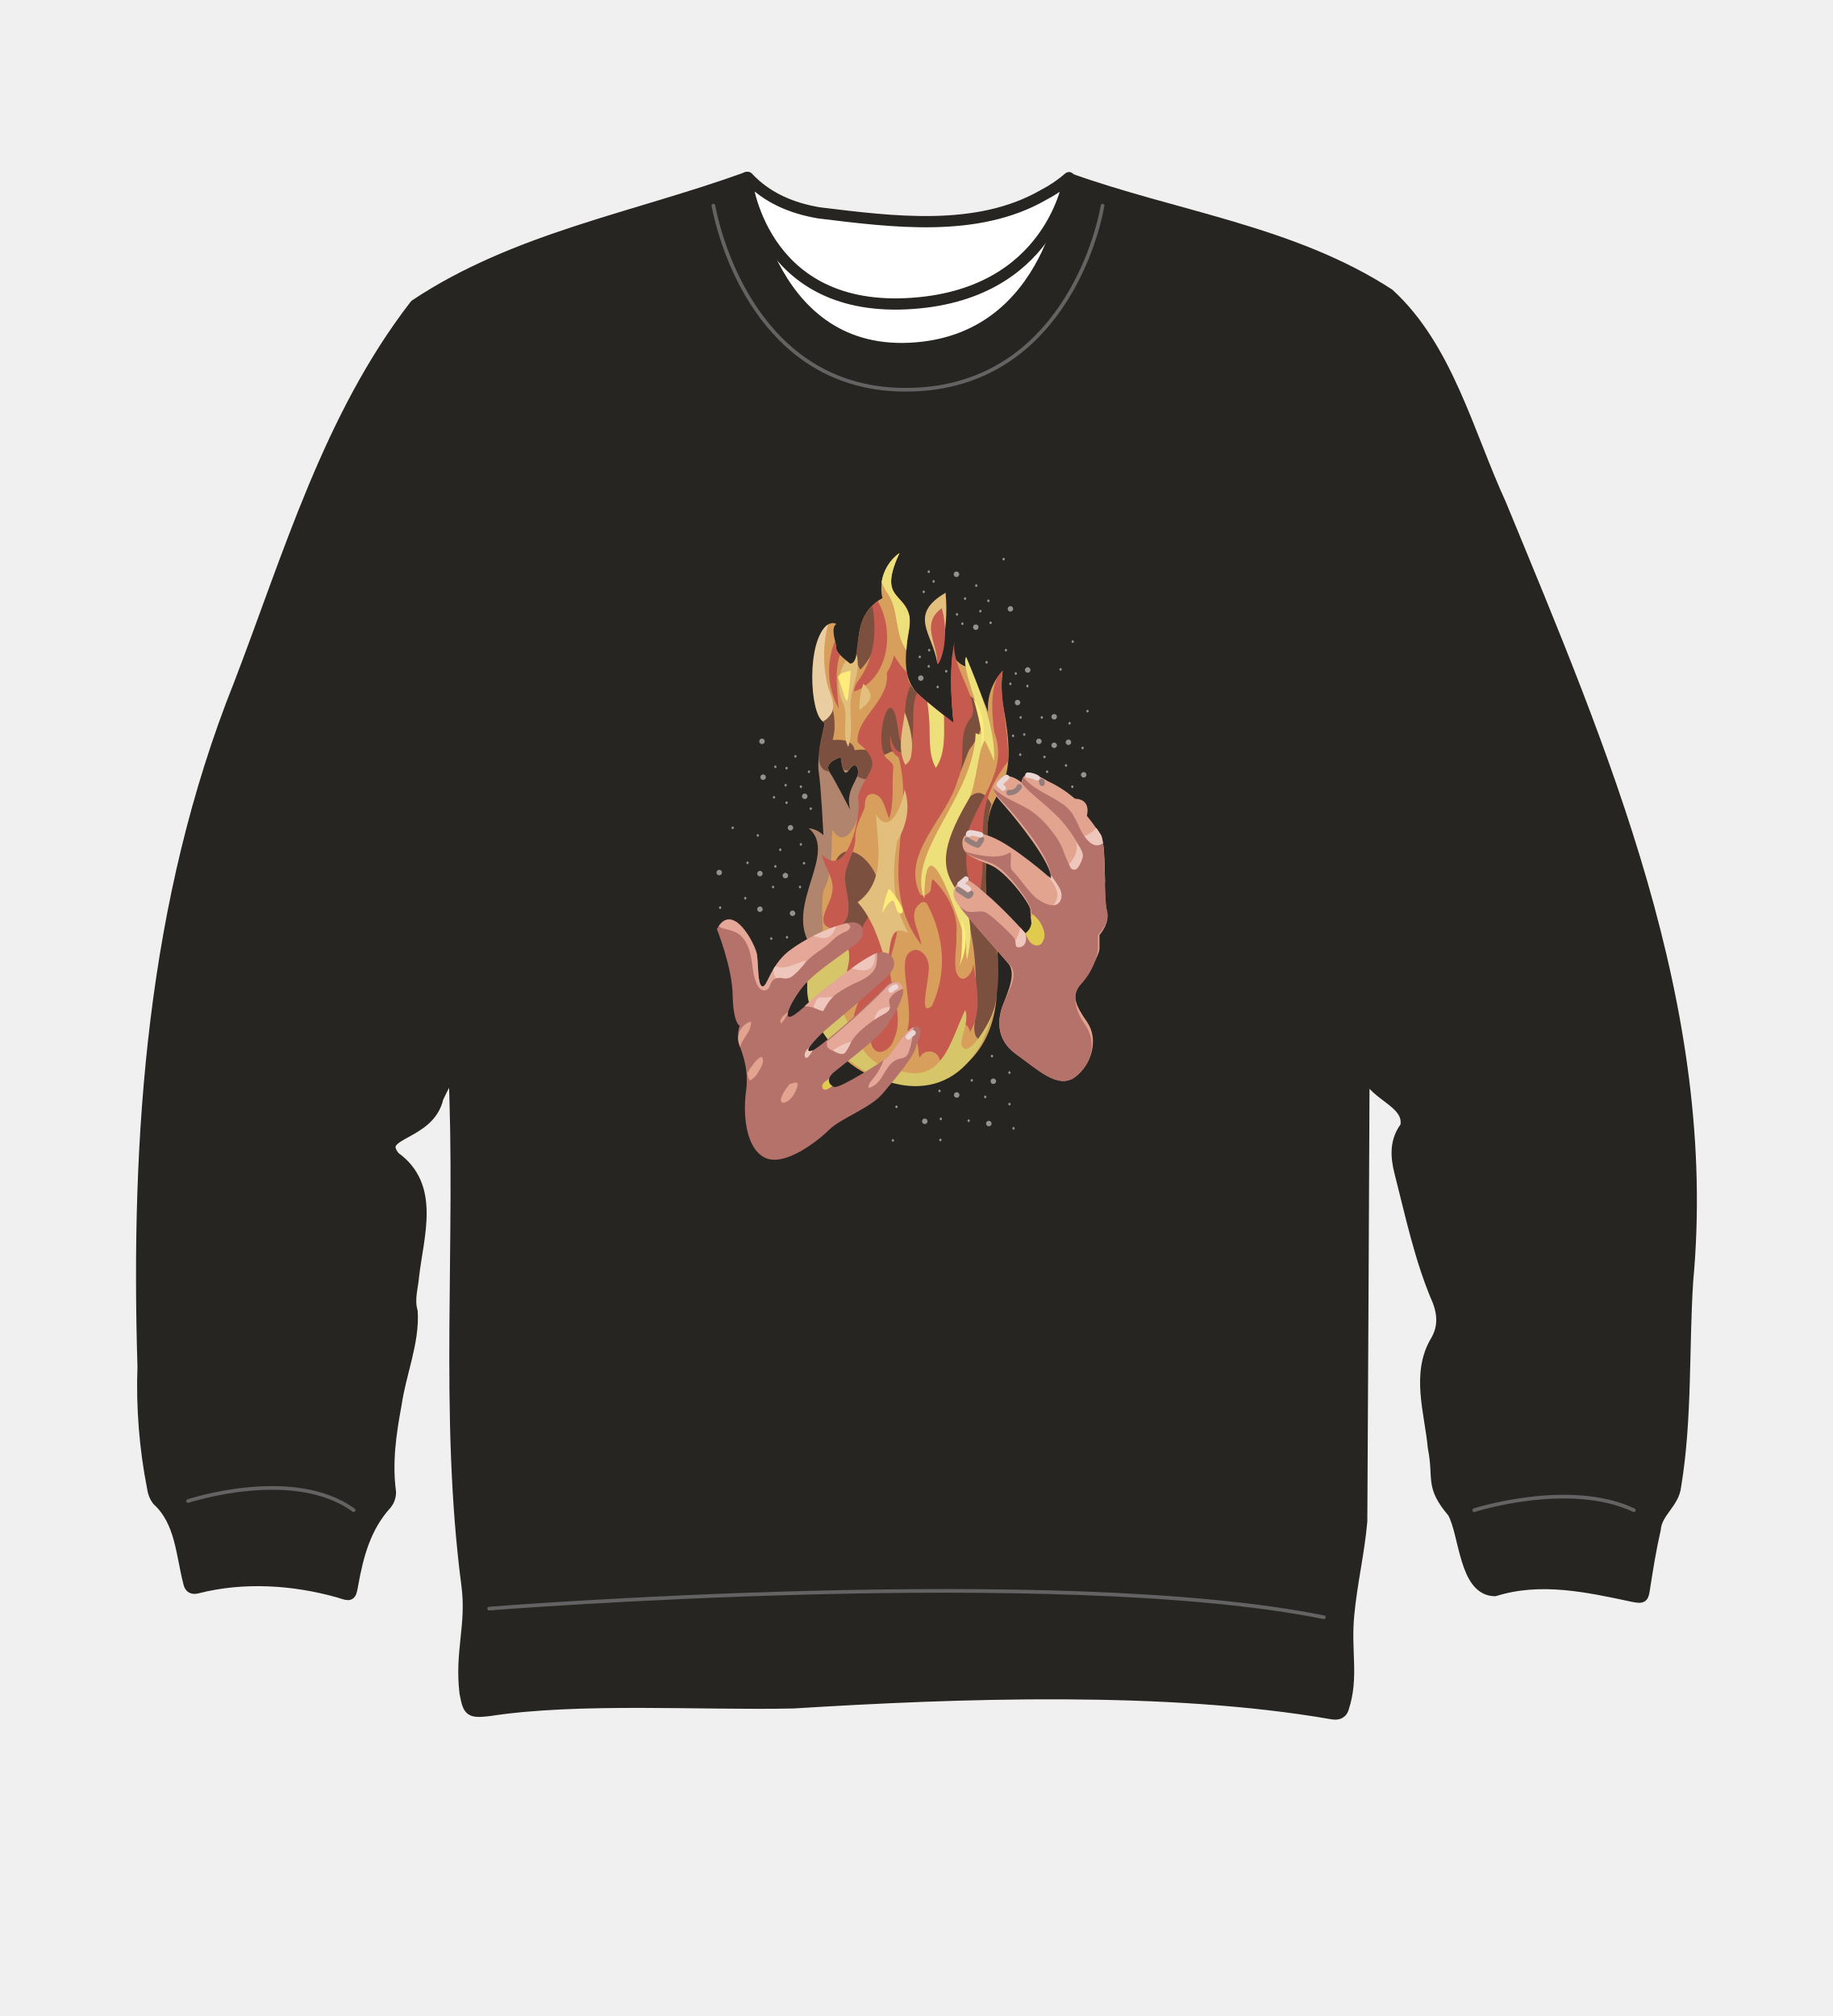
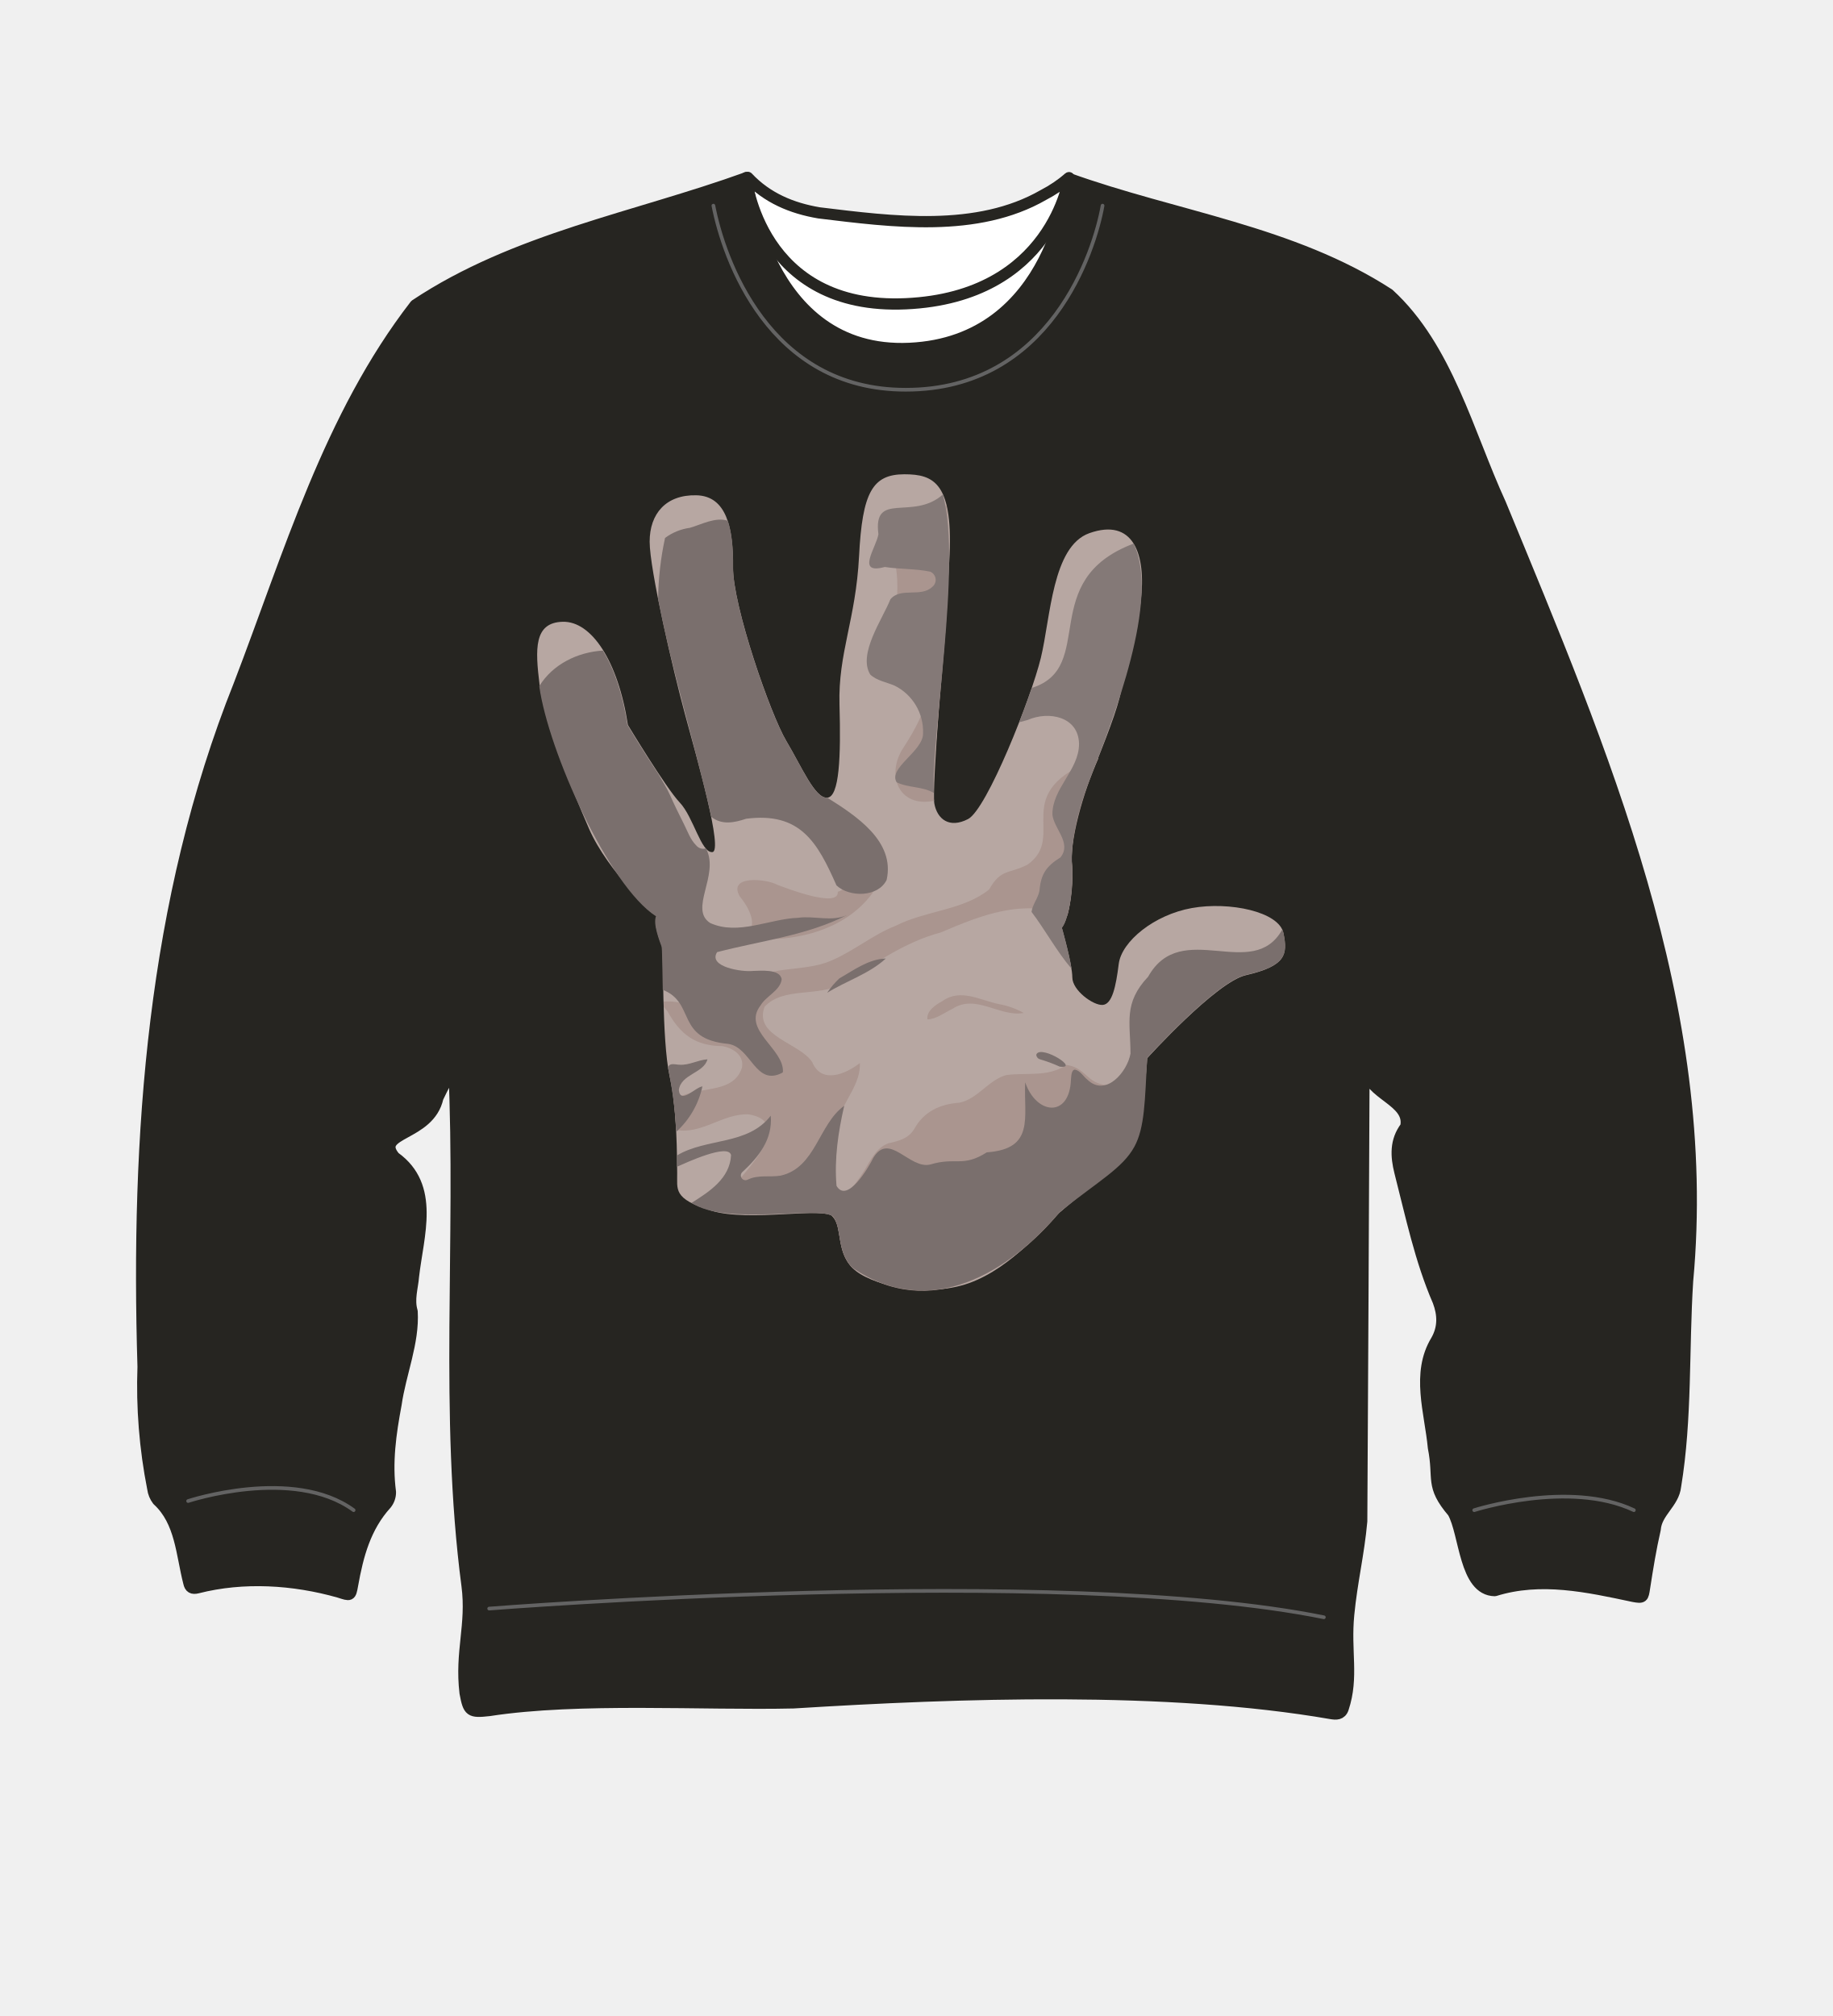
<svg xmlns="http://www.w3.org/2000/svg" width="500" height="550" viewBox="0 0 500 550">
  <path d="M199.74 55.82s69.23 24 97.74-2.18c0 0 .84 51.38-41 54.84s-56.74-52.66-56.74-52.66z" fill="#fff" />
  <path d="M284.66 53.19c-18.12 10.43-41.21 7.31-61.25 4.88C216 56.81 209.25 54 204 48.4l-.42.07s3.55 36.22 43.55 34.4 44.51-34.4 44.51-34.4a36 36 0 0 1-6.98 4.72z" fill="#fff" stroke="#262521" stroke-linecap="round" stroke-linejoin="round" stroke-width="3.07" />
  <path d="M291.48 48.63c29.12 10.49 61 14.41 87.44 31.58 15.94 14.59 21.63 38 30.45 57.21 27.81 67.48 58 137.39 51.05 212.08-1.19 18.65-.23 37.45-3.28 55.95-.49 4.66-5.21 7.1-5.56 11.78-1.22 5.28-2.08 10.65-2.91 16-.4 2.6-.41 2.83-3.08 2.33-12.48-2.66-25.26-5.49-37.8-1.58-8.34-.15-8.13-15.56-11.44-21.4-6.28-7.37-3.61-9-5.33-17.64-.9-9.7-4.68-20.27.79-29.26 2-3.53 1.86-7.05.51-10.66-4.9-11.28-7.4-23.41-10.45-35.29-1.07-4.3-1.31-8.49 1.61-12.34 1.51-7.23-10.43-8.68-10.93-15.93l-.41.08q-.27 61.74-.62 123.47c-.81 9-2.68 16.41-3.55 25.44-1 10.07 1.34 17.05-1.5 25.63-.59 1.77-2 1.67-3.35 1.44-44.59-7.74-101.66-5.72-146.65-2.92-24.6.57-58.62-1.68-83 2.09-5.23.59-5.68.27-6.62-4.83-1.35-11.26 1.94-18.53.53-29.31-6.15-46.82-1.39-94.37-3.6-141.53-1.42 2.83-2.94 5.6-4.29 8.46-2.37 10.67-17.5 9.3-11.81 16.18 11.11 7.95 6.41 21.38 5.15 32.56-.25 3.15-1.35 6.27-.37 9.58.51 8.44-3.19 16.94-4.38 25.31-1.5 8-2.61 15.83-1.54 23.93a5.1 5.1 0 0 1-1.13 3.3c-5.71 6.28-7.75 14-9.19 22.06-.57 3.18-.61 3-3.74 2-12.38-3.52-26.09-4.38-38.6-1.18-1.39.34-2.11 0-2.41-1.47-2-7.76-2.18-16.67-8.49-22.43a6.62 6.62 0 0 1-1.33-3.22A144.46 144.46 0 0 1 39 372.86c-1.91-63 2.6-126.93 26.19-186 13.61-35.43 24.56-73.32 48.07-103.67 27.32-18.2 60-23.76 90.46-34.78 0 0 4.7 48.42 44.37 46.6s43.39-46.38 43.39-46.38z" fill="#262521" stroke="#262521" stroke-linecap="round" stroke-linejoin="round" stroke-width="3" />
-   <path d="M51.32 409.51S80 400 96.47 412M402.18 412s25.94-8.31 43.55 0M133.45 438.85s155.28-12.31 227.71 2.37M194.62 56.1c2.77 14.3 15 50.28 52.49 50.23 39.57 0 51.53-38 53.68-50.23" fill="none" stroke="#636363" stroke-linecap="round" stroke-linejoin="round" />
-   <path d="M258 161.7c-10.47 6.07-3.47 11.25-2.32 19.2.24 1.65 3.24-9.3 2.32-18.59" fill="#e2bf7d" />
-   <path d="M222.59 277.82c8.11-21.35 20.07-42.16 20-65.59 1.81-10.4-8.4-26.7-19.18-17a8.54 8.54 0 0 0 1.58 2.23s-2.29 9.17-1.63 13.22 1.27 17.19 1.27 17.19a6.57 6.57 0 0 0-4-1.91c7.93 6.64-6 20.37 0 31.14a37 37 0 0 0 1.96 20.72zm2.4-80.41s-2.29 9.17-1.63 13.22m6-4c1.16 8.86 2.61.6 4.26 2.4 2.08 3.14-3.36 5.47-1.7 11.87 0 0-4-7.81-5.66-10.37s3.12-3.95 3.12-3.95z" fill="#b1846d" />
-   <path d="M225 197.41c.55-.27-4.71 12.73 1.28 13.06-1.63-2.55 3.11-3.89 3.11-3.89a15.31 15.31 0 0 0 .74 3.48 3.28 3.28 0 0 1 1.35.21c1.66-2.94 3.37-.87 2.38 1.55 2.7 1.57 6.39.74 8.73-1.18 1.37-10.09-9.23-24.7-19.17-15.46a8.54 8.54 0 0 0 1.58 2.23z" fill="#7c503f" />
-   <path d="M273.57 192.16a33 33 0 0 1 0-9.17 14.6 14.6 0 0 0-4 11.27s-3-7.39-4.88-12.26c-2 .06-3.83-1.6-4.85-3.28-.94 8.3.33 18.54.33 18.54-10.35-8.51-15.27-8.59-12.08-25.88 1.41-10.34-9.54-6.06-2.67-20.53a11.84 11.84 0 0 0-4.69 12.32c-9.79 5.42-4.63 17.12-8.76 17.89-1.16-.92-3.94-3-3.82-4.23s-1.77-5.4 0-6.6c0 0-3.76-2.41-5.9 7.94 1.52 8 7.2 15.22 4.91 23.73 2.34-.22 5.55-.06 6 2.77 10.86-1.8 3.54 11.92 1.16 16.67-.36 3.65-3.9 10.56-7.25 5-.46 5.73.32 11.43-2.47 16.76-1.36 8.86 2.63 16.44-4.52 24.25 4 35.76 48.51 38.16 51.72 5.5 0-5.11 1.34-14.48-.9-19.24s-2.55-18.31-1.2-20.87c-2.65-20.64 9.7-11.81 3.87-40.58z" fill="#d89e5b" />
-   <path d="M233.39 179.7a10.19 10.19 0 0 0 1.33 3 17.65 17.65 0 0 0 4-18.16c-4.21 3.78-4.22 6.84-5.33 15.16zM238 196.46c-2.14 4.75-2.32 12.74 5 8.65 5.92-1 7.07 7.24 12.36 8 6.28 2.75 7.07-4.48 9.06-8.55 5.88-7.58 4.87-14.24-4.93-17 .12 5.3.66 9.63.66 9.63-.65-.88-12.94-8.84-12.55-12.46-1.29 1.08-8.1 8.57-9.6 11.73zM265.89 279.16c-.23 1.77-.2 4.63 2.23 4.57 4.91-9 5.13-21.53 2.77-30.15-2.24-4.77-2.55-18.31-1.2-20.87 0 0-1.08-8 .8-13.24-5.34-10.82-13 9.35-13.87 14.28-1.72 5.95 4.2 10.09 6.57 14.89 3.51 9.53 3.26 20.46 2.7 30.52zM237 239.65a9.35 9.35 0 0 0-5.83-5.12c-1.8 1.33-2.21 4.35-1.33 6.36 1.73 4-.61 7.76-1.08 11.68 2.1 8.74 9-1.68 8.4-6.14.06-2.2.71-4.61-.16-6.78z" fill="#7c503f" />
-   <path d="M239.5 246.05a1.5 1.5 0 0 1-.06.29c.85 8.67-11.07 18.83-13 5.74 3.82-9.93-1.27-10.54 1.61-17.35 3.73-7.53 14.27 3.7 11.45 11.32z" fill="#7c503f" />
-   <path d="M256.94 165.92c-6 4.3-1 9.86-1.29 15 .24 1.65 3.79-5.87 1.29-15" fill="#c65a4f" />
-   <path d="M245.15 206.61c4.78 17.39-6.42 34.64 6.21 51.16-.45-3.68-4.2-8.79 0-11.52a1.19 1.19 0 0 1 1.61.42c4.67 9 5.47 18.48 1.31 27.69-4 3.69-.59-7.37-.9-10.88s-3.71-6-5.85-3 1.67 14.42.06 20.38c0 1.49 1.6 1.86 2.29 3 .85 1.44.47 3.17 1 4.71a2.9 2.9 0 0 1 5.52.75c2.71-.9 6-14.87 8.28-7.8 3.35-5.7 1.8-12.41.87-18.5-.23 3.05-3.39 6.23-4.79 1.88-.51-3.31.32-6.71.15-10.06.57-5.64-2.55-11.25-6.43-15-.82 1.15.09 3.53-1.52 4a1.19 1.19 0 0 1-2 0c-5.29-11 7.62-20.84 10.31-31.05 2.48-5.13-.14-11.52 3.07-16.23 4.34-4.21-5.23-14.43-3.92-21.6-2 8.55-.29 22.24-.29 22.24s-6.43-4.92-9.93-8.15c-2.43 4.22.81 14.92-3.82 16.62-2.28-.58-3.15-2.91-3.52-5-.18 2.38.14 4.71 2.29 5.94zM228.12 176.83a8.27 8.27 0 0 0-.34-1.93 21.54 21.54 0 0 0 1 18.41c-.32-4.93-1.17-9.84.33-14.67a2.87 2.87 0 0 1-.99-1.81zM238 165.29c1.33 7.75.44 14.85-4.37 21.14-.16.39-.88 1.84-.5 2.22 9.48-3.64 11-16.57 6.32-24.66a15.15 15.15 0 0 0-1.45 1.3z" fill="#c65a4f" />
-   <path d="M241.93 183.73c.84 7.45-8.65 12.21-7.94 18.83 8 6.53 1.76 7.95.06 14.91 1.16 4.67-2.93 23.13-9.89 15.58.75 3.76 3.94 7 2.73 11-.4 2.69-4.62 7.93-.4 9.14 7.51-.33 4.47-8.59 4-13.33 0-3.73 2.46-6.86 2.86-10.53-.27-3.6 1.42-6 2.58-9.1 0-1.52.11-3.63 2.12-3.68 3.15.34 3.4 4.49 4.54 6.77 1.39-4.46.7-9 1.09-13.52.4-2.12-2.18-2.37-2.58-4.25-2.36-5.42 2.14-20.9 3.91-6.43.15 1.06.31 2.84 1.15 3.77 1.19-5.17-.08-10.72 2.2-15.73-.65-.93-.65-1.81-.88-3.64a16.85 16.85 0 0 1-3.53-4.77 18.81 18.81 0 0 1-2 4.85s-.02.09-.02.13zM244 283.22c-1.08 3.88-5.78 5.8-6.51.62.14-2.61-.89-1.26-2.53-1.69-6.21-2.67 3-12.67.81-17.93-3 1.29-7.52 1.69-6.43-3 .77-2.25 3-3.49 4.43-5.29a49.32 49.32 0 0 1 3.91-7c.7-2.36 4.72-1.26 5.85.39 3 4.11-.41 9-.68 13.37-.57 6.91 3.99 13.77 1.15 20.53zM271.25 199.75c3.83 10-3.77 17.65-6.9 26.37-.69 5.49-2.17 14.27 2.82 18 3-14.25-3-22.76 7.86-36.43.25-8.57-2.8-19.63-1.46-24.67-3.77 3.09-2.97 11.98-2.32 16.73z" fill="#c65a4f" />
-   <path d="M241.66 161.21c3.81 4.67 2.12 11.56 5.64 16.19 0-3.58 1.12-6 .83-9.17-1.74-7-8.51-4.72-2.74-17.38a12.07 12.07 0 0 0-4.9 8c.36.8.76 1.59 1.17 2.36z" fill="#eddf7a" />
-   <path d="M234 180.91a12.4 12.4 0 0 0-.28-2.43c-.55 2.26-1.3 3.58-2.91 1.71a11.81 11.81 0 0 0-.69 11.9c1.42 3.72-.61 8.19 1.28 11.66 1.64-4.45.05-9.41.87-14 .54-3 1.84-5.75 1.73-8.84zM237.44 190.41c.4-1.48-1-2.79-1.88-3.91a19.11 19.11 0 0 0-1.09 7.26c1.13-.91 2.53-1.94 2.97-3.35z" fill="#e2bf7d" />
-   <path d="M253.43 195.53c.5 4.58-.48 9.81 1.88 13.94 2.76-4 2.22-9.58 2.22-14.24-1.34-1.06-3-2.4-4.57-3.72a33.9 33.9 0 0 1 .47 4.02z" fill="#eddf7a" />
-   <path d="M226.93 194.41c1-2.25-.29-4.83-1.05-7a35 35 0 0 1 0-17.06c-6 4.24-5 24.45-1.34 26.48a5.93 5.93 0 0 0 2.39-2.42z" fill="#eacea2" />
-   <path d="M272.52 216.25a6.36 6.36 0 0 0 1.68-2.82c-.6.92-1.2 1.85-1.68 2.82z" fill="#954a46" opacity=".31" />
-   <path d="M270.75 276.39c-.43 2-7.09 13.84-8.54 8.35.35-3.05 2.09-6.14 1.15-9.23-3.75 7.33-5.84 19.88-17 16.83-11.44-1.22-12-9.06-17.31-17.43-1.05-6.06 5.4-12.58 1.18-18.46-34.11 14.58 28.67 70.6 41.44 17.38-.26.86-.57 1.71-.92 2.56z" fill="#d6c669" />
-   <path d="M244.77 229.52c2.56-4.41 3.66-9.2 2-14.2-.36 3.68-4.09 13.43-7.8 6.75.41 8.45 2.92 18.24-5 24.08 4.19 4.65 6.12 11.12 7.85 17 1.35-3.09.13-11.92 6-8.56-4.35-7.44-4.6-16.78-3.05-25.07z" fill="#e2bf7d" />
-   <path d="M264.18 218.22c2.11-3.22 2.78-15 4.55-16.08a50.77 50.77 0 0 1 2.43 5.45c.67-8.85-4.46-20.69-7.58-28.41-2.11 3.14 8.47 24.09 2.59 20.83-.47 17.5-19.07 32.38-14 45.15.13-22.14 8.29 2.8 10.66 9.54 1.24 1.84.4 4.88 1 7.1 5.44-23.37-15.69-16.46.35-43.58z" fill="#eddf7a" />
-   <path d="M248.62 205.74c.66-3.83-.43-7.74-1.78-11.42-.54 4.83-2.21 9.85.12 14.36a3.59 3.59 0 0 0 1.66-2.94z" fill="#e2bf7d" />
-   <path d="M195.57 253.48s4.18 10.36 4.31 18 1.89 8.36 1.89 8.36a9 9 0 0 0 0 5.39c.94 2.7 2.56 6.74 1.75 12.53s-.27 15.37 5.12 18.06 14.69-4.72 17.65-7.68 11.32-5.93 14.56-9.84S250 287.61 250 285c0 0 2.56-4.81 0-4.95s-6.74 7.55-7.95 8.49-12.67 8.36-14.42 8-2.15-2.3-.27-3.91 12-9.17 14.29-12.4 5.12-8.36 4.71-10.24-2.42-3.64-5.52-.14-17.65 16.58-19.68 17 .81-2.83 3.24-5.12 17.38-14.28 19-17-.67-5.79-4-4.72-11.32 7.55-14.42 9.84-8.22 7.82-9.71 7.55 1.89-6.6 5.39-10 10.11-7.68 13.08-10.11 1.75-5.66-1.08-5.66-12.4 3.77-17.52 7.95-5.8 9.84-7.14 9.57-1.08-6.2-1.49-8.76-6.63-14.85-10.94-6.91z" fill="#b5726b" />
-   <path d="M221.17 287.48c.2-.32.4-.64.57-1-.72.46-1.67.39-1.06-.61-1.86 1.18-1.32 4.44.49 1.61z" fill="#efc6bb" />
-   <path d="M226.19 294.28c-1.08.86-2.21 1.33-1.81 2.49s1.85.14 2.75-.5a1.66 1.66 0 0 1-.93-2z" fill="#e0cb4f" />
-   <path d="M197.49 253.33c1.64.43 3.27.73 4.58 1.92 1.79 1.64 2.55 4.2 2.94 6.51s.47 5.11 1.76 7.28c.53.9 1.65 1.63 2.63.85.81-.65.71-1.95 1.61-2.62a3.06 3.06 0 0 1 2.78-.36 3.21 3.21 0 0 0 2.67-.83c1.88-1.46 3.1-3.59 4.95-5.09 1.1-.89 2.27-1.68 3.42-2.5s2.06-1.82 3.12-2.75a13.8 13.8 0 0 1 3.11-1.75c.48-.26 1.12-.92.79-1.47a2.13 2.13 0 0 0-.89-.7 47.37 47.37 0 0 0-15.85 7.71c-5.12 4.18-5.8 9.84-7.14 9.57s-1.08-6.2-1.49-8.76-6.13-13.85-10.4-7.68a2.49 2.49 0 0 0 1.41.67zM219.48 274.51a10.09 10.09 0 0 1 2.11.28c.77.2 1.47.58 2.22.85a4.15 4.15 0 0 1 .69.19s.07-.07.07-.06.17-.28.26-.42c.27-.45.52-.92.8-1.37a11.08 11.08 0 0 1 2.44-2.76 34.87 34.87 0 0 1 6.39-3.53c2.09-1.06 4.23-2.28 4.66-4.77a17.06 17.06 0 0 0 .16-2.95c-3.41 1.15-11.26 7.53-14.33 9.8-1.56 1.15-3.61 3.11-5.47 4.74zM241.23 269.94a199.29 199.29 0 0 1-15.64 14.18v.45c-.19 1.51.91 1.68 2.16 2.33.75.39 2.07 1 2.8.29a11.07 11.07 0 0 0 1.48-2.65 13.55 13.55 0 0 1 2.75-3.38 30.37 30.37 0 0 1 6.27-4.48c.81-.44 1.77-1 1.74-2 0-.86-.5-1.54 0-2.39a6.37 6.37 0 0 1 2.69-2.17c.28-.15.57-.28.87-.41-.54-1.81-2.14-3.14-5.12.23z" fill="#e5a898" />
-   <path d="M201.77 285.27l.15.44c.49-2.3 2.66-3.84 2.92-6.22a2.54 2.54 0 0 0 0-.78 4.82 4.82 0 0 0-3.07 6.56zM204 292.57l-.12.25a1.8 1.8 0 0 1 .1.4v-.12a3.89 3.89 0 0 0 .51 1.63.11.11 0 0 1 .07 0h.14a6.1 6.1 0 0 0 1.63-1.41c.8-1.41 2.55-3.42 1.49-5h-.07c-.8.15-2.18 1.87-2.25 2a16.43 16.43 0 0 0-1.5 2.25zM217.62 295.72c-.47-.9-1.51.06-2.19 0-6.07 7.5 1.27 6.15 2.19 0z" fill="#e2a48f" />
-   <path d="M242.06 288.5c-.16.13-.52.38-1 .72a15.38 15.38 0 0 1-2.45 4.51c-.55.73-1.54 1.72-1.69 2.66 0 .17.13.43-.05.36.3.12.89-.22 1.13-.34 2.17-1.1 2.91-3.41 4.28-5.25a5.61 5.61 0 0 1 2.83-2.25 7.28 7.28 0 0 0 1.85-.53 2.91 2.91 0 0 0 1-1.51 22.54 22.54 0 0 0 1.24-6.66c-2.57 1.18-6.05 7.45-7.14 8.29z" fill="#e5a898" />
-   <path d="M215 263.7a5.62 5.62 0 0 1-3.49-.1q-.3.45-.57.9a7.4 7.4 0 0 0 .17.94 4.64 4.64 0 0 0 .64 1.45 3.58 3.58 0 0 1 2 0 3.21 3.21 0 0 0 2.67-.83 21.85 21.85 0 0 0 3-3.1q.24-.44.45-.87a12.19 12.19 0 0 0-1.57.44c-1.09.4-2.17.88-3.3 1.17zM221.86 255.33c.22.07.44.15.67.21 1.31.37 2.87.68 4-.22a5.21 5.21 0 0 0 1.56-2.65 54.08 54.08 0 0 0-6.23 2.66zM224.81 272.13a2.68 2.68 0 0 0-1.56.17 2.6 2.6 0 0 0-.84 1.2 8 8 0 0 0-.46 1.41c.63.21 1.23.5 1.86.73a4.15 4.15 0 0 1 .69.19s.07-.07.07-.06.17-.28.26-.42c.27-.45.52-.92.8-1.37a11.63 11.63 0 0 1 1.67-2.08 12.21 12.21 0 0 1-2.49.23zM238.56 261.86c.09-.51.14-1.09.19-1.68a39.36 39.36 0 0 0-6.41 4l.7.16c1.25.29 2.81.65 4 .05a3 3 0 0 0 1.52-2.53zM238.78 277.26c-.12.33-.22.66-.32 1a28.25 28.25 0 0 1 2.58-1.58c.79-.43 1.73-.95 1.73-1.95-1.77.09-3.31.59-3.99 2.53zM230.92 284.58a17 17 0 0 0-3.23 1.67l-.49.34c.17.11.35.21.54.31.75.39 2.07 1 2.8.29a11.07 11.07 0 0 0 1.48-2.65c.08-.14.18-.28.26-.42-.45.15-.91.29-1.36.46z" fill="#efc6bb" />
-   <path d="M213.79 278.42a20 20 0 0 0 1.11-1.9 3.83 3.83 0 0 1 .08-.42 3.46 3.46 0 0 0-.31.22l-.15.12a9.19 9.19 0 0 0-1.16 1.09s-.17.24-.06.07 0 0 0 .05a1.5 1.5 0 0 0-.15.23c-.06.09-.11.19-.17.29a3.18 3.18 0 0 0-.09.33v.26c0 .16.1.32.15.48.13-.13.27-.25.39-.39s.09-.13.15-.19l-.05.06v-.05z" fill="#e2a48f" />
-   <path d="M243.61 270.58c.12-.11.24-.22.37-.32l-.16.12a3.86 3.86 0 0 1 .83-.49l-.18.08h.06a.62.62 0 0 0 .25-.14.48.48 0 0 0 .19-.21.74.74 0 0 0 .08-.58.78.78 0 0 0-.35-.45l-.17-.07a.68.68 0 0 0-.4 0 4.52 4.52 0 0 0-.85.43 4.6 4.6 0 0 0-.73.59.77.77 0 0 0-.22.53.73.73 0 0 0 .22.53.75.75 0 0 0 1.06 0zM248.37 283.41a5.17 5.17 0 0 1 .82-.8l-.15.12.41-.29a.8.8 0 0 0 .35-.44.75.75 0 0 0-1.11-.85 5.63 5.63 0 0 0-1.38 1.2.55.55 0 0 0-.15.24.57.57 0 0 0-.07.29.81.81 0 0 0 .22.53.77.77 0 0 0 .53.22.73.73 0 0 0 .53-.22z" fill="#ead7d6" />
-   <path d="M279.76 254.63a130.6 130.6 0 0 0-9.19-9.38c-3.58-3.07-6.69-6-7.78-5.41s-4.2 3-1.71 6.54 11.67 13.7 14 16.5-.31 8.09-1.56 11.52-2 9.18 3.74 13.23 11.36 9.65 16 6.22 6.54-10.43 3.27-15.09-4.05-7.17-2.18-9.66 5.6-8.25 5.6-10.42v-3.58s3-3.27 2-6.7-.16-18.21-1.72-20.7a57 57 0 0 0-3.73-5.14s1.4-4.51-3.27-4.67a31.15 31.15 0 0 0-7.47-4.82s-6.47-4.43-7.09.39c0 0-4.12-3.5-6.45-.7s-1.09 3.73 2.17 7.47 12.77 15.56 12.3 19.46c0 0-10-8.88-16.19-11.37s-8.25-.62-7.93 2.18 3.19 3.72 7.58 5.48 11.06 10.83 10.95 12.3 1.32 6.11-1.34 6.35z" fill="#e2a48f" />
-   <path d="M278.82 262.19a10.39 10.39 0 0 0 8.7-.56c2.64-1.44 4.57-4 6.13-6.5s2.92-5.36 4.41-8c1.13-2 2.7-4.15 3.41-6.44-.14-5.31-.21-11.44-1.17-13-.37-.6-.78-1.21-1.19-1.79l-.69.6a6.36 6.36 0 0 1-3.25 1.74 3.39 3.39 0 0 1-1.9-.51c.06.44.11.88.21 1.3a6.22 6.22 0 0 1-.36 4.66 10 10 0 0 1-1.41 2 4.71 4.71 0 0 0-.86 1.55c-.51 1.28-1.3 2.15-2.8 2a4.86 4.86 0 0 1-1.31-.34 3 3 0 0 1 0 .79L286 239a11.46 11.46 0 0 0 .71 1.11 8.49 8.49 0 0 1 1.67 3.29c.53 2.78-1.74 4.53-4.08 5.38h-.06a5.47 5.47 0 0 1-3 1.16c.21 1.92.43 4.48-1.52 4.66 0 0-.55-.62-1.42-1.57v.06a9.5 9.5 0 0 1-.83 2.7 10.3 10.3 0 0 1-2.74 3.53 18.12 18.12 0 0 0 4.09 2.87z" fill="#efc6bb" />
-   <path d="M300.92 230a3 3 0 0 1-.47.32c-2.64 1.43-4.94-2.44-5.86-4.31a31.61 31.61 0 0 0-2.09-4.1 10.35 10.35 0 0 0-2.67-2.61c-3.52-2.47-7.91-3.87-10.59-7.21a3.2 3.2 0 0 0-.5 1.42s-.14-.12-.39-.3l.57.69a26.69 26.69 0 0 0 3.17 3.12c2.33 2 4.71 4 6.89 6.22a34.6 34.6 0 0 1 5.09 7.1c.62 1 1.44 2.11 1.34 3.38a8.3 8.3 0 0 1-1.36 3 1.19 1.19 0 0 1-2 0 50.19 50.19 0 0 1-2.2-5.25 19 19 0 0 0-2.83-4.61A26.52 26.52 0 0 0 281 221c-1.66-1-3.48-1.82-5.21-2.73a22.58 22.58 0 0 1-4.74-3.15c-.07 1.39 2.18 3.18 4.36 5.66 3 3.44 10.66 12.52 11.24 17.84l1.66 2.46c.83 1.21 1.66 2.7 1.15 4.22-1.13 3.33-5.47.88-7.08-.57-2.38-2.15-4-5-6.24-7.27-1.1-1.14.42-5.63-.91-4.76-2.21 1.45-5.91.93-7.53.67a23 23 0 0 1-4.43-1.1c1.14 1.54 3.94 1.9 7.25 3.23 4.39 1.76 10.87 11.29 10.75 12.75-.09 1.2 1.51 4.39-1.55 6.39.34 1 .54 3.61-1.74 3.8-1.36.11-.56-1.48-1.36-2.57s-6.34-6.49-8-7.05c-1.52-.5-3.83.44-5.21-.36a16.06 16.06 0 0 1-1.66-1.12c3.18 4.16 11.78 13.55 13.93 16.14 2.34 2.8-.93 7.5-2.18 10.93s-2 9.18 3.74 13.23 11.36 9.65 16 6.22 6.12-9.52 2.85-14.19-3.48-8.77-1.33-11c3.19-3.34 4.78-7.79 4.78-10v-3.57s3.35-3.27 2.42-6.7c-.72-2.84-.32-13.47-1.04-18.4z" fill="#b5726b" />
-   <path d="M284.19 257.35a3.9 3.9 0 0 0 .51-3.68 8.31 8.31 0 0 0-3.29-4.46c.25 1.41.35 3.84-1.65 5.42 1.41 4.16 3.77 3.55 4.43 2.72z" fill="#e0cb4f" />
-   <path d="M261 243.26c.69.48 1.38 1 2.08 1.43a3 3 0 0 0 .78.45c.74.22 1.35-.39 1.67-1a.75.75 0 0 0-1.3-.76 2.38 2.38 0 0 0-.18.3c.06-.08.07-.09 0 0a.46.46 0 0 1-.07.07c-.09.1.13-.07 0 0q.17-.06.06 0h.06a.59.59 0 0 1 .31.09l-.09-.05c-.24-.14-.47-.3-.7-.45l-1.88-1.3a.75.75 0 0 0-1 .27.77.77 0 0 0 .27 1zM263.37 229.61a7.42 7.42 0 0 0 2.29 1.34 5.08 5.08 0 0 0 .85.31.9.9 0 0 0 .83-.22 2.53 2.53 0 0 0 .34-.45c.26-.37.49-.76.72-1.15a.75.75 0 1 0-1.29-.76c-.24.4-.48.79-.74 1.17a.83.83 0 0 1-.08.12c-.1.15.1-.11 0 0s0 0-.05.05a.7.7 0 0 1 .49-.2c.3 0 .15 0 0 0l-.22-.07-.27-.11c-.05 0-.22-.11 0 0l-.16-.07c-.23-.1-.45-.21-.67-.33a6 6 0 0 1-.65-.37l-.27-.19c.2.13.05 0 0 0l-.09-.09a.75.75 0 1 0-1.07 1.06zM277.4 214.38a3.7 3.7 0 0 1-.21.33c-.06.08.11-.13 0 0l-.06.08-.13.14-.15.14c-.05 0-.24.16 0 0-.11.07-.22.15-.33.21l-.17.09c-.06 0-.27.1-.05 0l-.37.12h-.64a.76.76 0 0 0-.75.75.77.77 0 0 0 .75.75 3.93 3.93 0 0 0 3.43-2 .77.77 0 0 0-.27-1 .78.78 0 0 0-1 .27zM283.47 213.36l.1.53a.56.56 0 0 0 .14.25.51.51 0 0 0 .21.2.71.71 0 0 0 .28.09.61.61 0 0 0 .3 0l.18-.07a.87.87 0 0 0 .27-.27l.07-.18a.68.68 0 0 0 0-.4l-.11-.53a.64.64 0 0 0-.13-.26.55.55 0 0 0-.21-.19.71.71 0 0 0-.28-.09.61.61 0 0 0-.3 0l-.18.08a.87.87 0 0 0-.27.27l-.07.18a.68.68 0 0 0 0 .4z" fill="#937e7c" />
-   <path d="M264.86 227.68v.1c0 .1-.08.16 0 .09a.39.39 0 0 1-.18.18h.06-.07.08c.14 0-.18 0 0 0a1.59 1.59 0 0 1 .38 0h.13c-.1 0-.1 0 0 0h.22a11.76 11.76 0 0 1 1.84.45.76.76 0 0 0 .93-.53.77.77 0 0 0-.53-.92 13.3 13.3 0 0 0-2.41-.53 2.08 2.08 0 0 0-1 0 1.09 1.09 0 0 0-.81 1.07.77.77 0 0 0 .75.75.76.76 0 0 0 .75-.75zM263 239.3l-1.63 1.35a.76.76 0 0 0 .16 1.18 13.19 13.19 0 0 1 2.31 1.38.76.76 0 0 0 1-.27.79.79 0 0 0 .08-.58.91.91 0 0 0-.35-.45 11.92 11.92 0 0 0-2.31-1.37l.16 1.17 1.62-1.35a.75.75 0 0 0 0-1.06.76.76 0 0 0-1.06 0zM274.11 211.5a14.65 14.65 0 0 0-1.31 1.19c-.18.18-.36.36-.53.56a1 1 0 0 0-.37 1 2 2 0 0 0 .63.75c.2.19.41.36.62.54a.87.87 0 0 0 .53.22.77.77 0 0 0 .53-.22.75.75 0 0 0 0-1.06c-.22-.19-.45-.38-.66-.58l-.27-.26-.08-.08a.77.77 0 0 1 .08.85c.08-.14-.13.16-.05.06l.11-.13.29-.31a15.47 15.47 0 0 1 1.52-1.4.75.75 0 0 0 .22-.53.75.75 0 0 0-.75-.75.87.87 0 0 0-.53.22zM280.42 212.25h.52-.2a5.07 5.07 0 0 1 1.32.36l-.17-.08c.21.09.41.2.61.31a.75.75 0 1 0 .76-1.29 6 6 0 0 0-2.84-.82.75.75 0 0 0 0 1.5z" fill="#ead7d6" />
-   <path d="M240.62 249.21s1.36-7.37 2.15-6.59 5.08 6.48 2.9 6.59-.51-7.89-5.05 0zM232.11 183s-4.29.56-3.32 2.4 2.17 8.12 2.6 4.74.72-7.14.72-7.14zM265.54 190.53s2.83 9.19 2.22 12.59 2.97-5.99-2.22-12.59zM262.37 250.85s.39 10.47-.59 12.31 3.71-4.6.59-12.31z" fill="#ffec7b" />
-   <g opacity=".5" fill="#fff">
-     <path d="M208.18 212.78a.75.75 0 0 0 0-1.5.75.75 0 0 0 0 1.5zM214.26 239.63a.75.75 0 0 0 0-1.5.75.75 0 0 0 0 1.5zM207.32 239.08a.75.75 0 0 0 0-1.5.75.75 0 0 0 0 1.5zM207.32 248.8a.75.75 0 0 0 0-1.5.75.75 0 0 0 0 1.5zM216.21 249.91a.75.75 0 0 0 0-1.5.75.75 0 0 0 0 1.5zM196.21 238.8a.75.75 0 0 0 0-1.5.75.75 0 0 0 0 1.5zM215.65 226.58a.75.75 0 0 0 0-1.5.75.75 0 0 0 0 1.5zM219.54 218a.75.75 0 0 0 0-1.5.75.75 0 0 0 0 1.5zM207.88 203a.75.75 0 0 0 0-1.5.75.75 0 0 0 0 1.5zM251.2 185.75a.75.75 0 0 0 0-1.5.75.75 0 0 0 0 1.5zM266.2 171.86a.75.75 0 0 0 0-1.5.75.75 0 0 0 0 1.5zM260.93 157.42a.75.75 0 0 0 0-1.5.75.75 0 0 0 0 1.5zM275.65 166.86a.75.75 0 0 0 0-1.5.75.75 0 0 0 0 1.5zM280.37 183.53a.75.75 0 0 0 0-1.5.75.75 0 0 0 0 1.5zM277.59 192.42a.75.75 0 0 0 0-1.5.75.75 0 0 0 0 1.5zM287.59 196.3a.75.75 0 0 0 0-1.5.75.75 0 0 0 0 1.5zM283.42 203a.75.75 0 0 0 0-1.5.75.75 0 0 0 0 1.5zM291.48 203.25a.75.75 0 0 0 0-1.5.75.75 0 0 0 0 1.5zM287.59 204.08a.75.75 0 0 0 0-1.5.75.75 0 0 0 0 1.5zM295.64 212.13a.75.75 0 0 0 0-1.5.75.75 0 0 0 0 1.5zM252.28 306.66a.75.75 0 0 0 0-1.5.75.75 0 0 0 0 1.5zM261 299.48a.75.75 0 0 0 0-1.5.75.75 0 0 0 0 1.5zM269.76 307.28a.75.75 0 0 0 0-1.5.75.75 0 0 0 0 1.5zM271 295.73a.75.75 0 0 0 0-1.5.75.75 0 0 0 0 1.5zM217 206.72a.38.38 0 0 0 0-.75.38.38 0 0 0 0 .75zM214.33 214.59a.38.38 0 0 0 0-.75.38.38 0 0 0 0 .75zM214.58 209.94a.38.38 0 0 0 0-.75.38.38 0 0 0 0 .75zM211.52 209.57a.38.38 0 0 0 0-.75.38.38 0 0 0 0 .75zM211.15 217.89a.38.38 0 0 0 0-.75.38.38 0 0 0 0 .75zM214.58 219.36a.38.38 0 0 0 0-.75.38.38 0 0 0 0 .75zM218.49 215a.38.38 0 0 0 0-.75.38.38 0 0 0 0 .75zM220.69 210.92a.38.38 0 0 0 0-.75.38.38 0 0 0 0 .75zM221.18 221a.38.38 0 0 0 0-.75.38.38 0 0 0 0 .75zM218.49 230.74a.38.38 0 0 0 0-.75.38.38 0 0 0 0 .75zM212.86 232.21a.38.38 0 0 0 0-.75.38.38 0 0 0 0 .75zM211.52 236.74a.38.38 0 0 0 0-.75.38.38 0 0 0 0 .75zM210.9 242.36a.38.38 0 0 0 0-.75.38.38 0 0 0 0 .75zM203.32 245.42a.38.38 0 0 0 0-.75.38.38 0 0 0 0 .75zM203.93 235.76a.38.38 0 0 0 0-.75.38.38 0 0 0 0 .75zM206.74 228.29a.38.38 0 0 0 0-.75.38.38 0 0 0 0 .75zM199.89 226.21a.38.38 0 0 0 0-.75.38.38 0 0 0 0 .75zM196.46 248a.38.38 0 0 0 0-.75.38.38 0 0 0 0 .75zM210.41 256.44a.38.38 0 0 0 0-.75.38.38 0 0 0 0 .75zM214.7 256.07a.38.38 0 0 0 0-.75.38.38 0 0 0 0 .75zM218.25 242.36a.38.38 0 0 0 0-.75.38.38 0 0 0 0 .75zM219.35 235.88a.38.38 0 0 0 0-.75.38.38 0 0 0 0 .75zM255.81 187.79a.38.38 0 0 0 0-.75.38.38 0 0 0 0 .75zM253.37 182.16a.38.38 0 0 0 0-.75.38.38 0 0 0 0 .75zM253.49 177.75a.38.38 0 0 0 0-.75.38.38 0 0 0 0 .75zM250.92 179.59a.38.38 0 0 0 0-.75.38.38 0 0 0 0 .75zM258.14 183.5a.38.38 0 0 0 0-.75.38.38 0 0 0 0 .75zM262.55 170.53a.38.38 0 0 0 0-.75.38.38 0 0 0 0 .75zM261.08 168a.38.38 0 0 0 0-.75.38.38 0 0 0 0 .75zM263.28 163.68a.38.38 0 0 0 0-.75.38.38 0 0 0 0 .75zM267.44 167.11a.38.38 0 0 0 0-.75.38.38 0 0 0 0 .75zM269.64 164.29a.38.38 0 0 0 0-.75.38.38 0 0 0 0 .75zM266.34 160.13a.38.38 0 0 0 0-.75.38.38 0 0 0 0 .75zM254.71 159a.38.38 0 0 0 0-.75.38.38 0 0 0 0 .75zM253.37 156.34a.38.38 0 0 0 0-.75.38.38 0 0 0 0 .75zM252 161.84a.38.38 0 0 0 0-.75.38.38 0 0 0 0 .75zM270.25 170.29a.38.38 0 0 0 0-.75.38.38 0 0 0 0 .75zM273.8 152.91a.38.38 0 0 0 0-.75.38.38 0 0 0 0 .75zM269.15 181.06a.38.38 0 0 0 0-.75.38.38 0 0 0 0 .75zM274.42 177.75a.38.38 0 0 0 0-.75.38.38 0 0 0 0 .75zM277.11 184.12a.38.38 0 0 0 0-.75.38.38 0 0 0 0 .75zM275.64 186.93a.38.38 0 0 0 0-.75.38.38 0 0 0 0 .75zM280.29 187.54a.38.38 0 0 0 0-.75.38.38 0 0 0 0 .75zM278.45 196.11a.38.38 0 0 0 0-.75.38.38 0 0 0 0 .75zM284.21 196.11a.38.38 0 0 0 0-.75.38.38 0 0 0 0 .75zM276.37 201.13a.38.38 0 0 0 0-.75.38.38 0 0 0 0 .75zM279.43 200.76a.38.38 0 0 0 0-.75.38.38 0 0 0 0 .75zM278.33 206.26a.38.38 0 0 0 0-.75.38.38 0 0 0 0 .75zM284.94 206.88a.38.38 0 0 0 0-.75.38.38 0 0 0 0 .75zM285.67 210.92a.38.38 0 0 0 0-.75.38.38 0 0 0 0 .75zM290.81 209.2a.38.38 0 0 0 0-.75.38.38 0 0 0 0 .75zM291.79 197.7a.38.38 0 0 0 0-.75.38.38 0 0 0 0 .75zM295.34 204.43a.38.38 0 0 0 0-.75.38.38 0 0 0 0 .75zM292.53 215a.38.38 0 0 0 0-.75.38.38 0 0 0 0 .75zM296.69 194.39a.38.38 0 0 0 0-.75.38.38 0 0 0 0 .75zM289.34 183a.38.38 0 0 0 0-.75.38.38 0 0 0 0 .75zM292.65 175.43a.38.38 0 0 0 0-.75.38.38 0 0 0 0 .75zM265.12 295.11a.38.38 0 0 0 0-.75.38.38 0 0 0 0 .75zM270.62 288.5a.38.38 0 0 0 0-.75.38.38 0 0 0 0 .75zM275.39 293a.38.38 0 0 0 0-.75.38.38 0 0 0 0 .75zM275.39 301.59a.38.38 0 0 0 0-.75.38.38 0 0 0 0 .75zM268.79 299.63a.38.38 0 0 0 0-.75.38.38 0 0 0 0 .75zM264.26 306.12a.38.38 0 0 0 0-.75.38.38 0 0 0 0 .75zM256.3 298a.38.38 0 0 0 0-.75.38.38 0 0 0 0 .75zM244.56 302.33a.38.38 0 0 0 0-.75.38.38 0 0 0 0 .75zM243.58 311.5a.38.38 0 0 0 0-.75.38.38 0 0 0 0 .75zM256.55 311.38a.38.38 0 0 0 0-.75.38.38 0 0 0 0 .75zM256.67 305.63a.38.38 0 0 0 0-.75.38.38 0 0 0 0 .75zM276.5 308.2a.38.38 0 0 0 0-.75.38.38 0 0 0 0 .75z" />
-   </g>
+   <path d="M51.32 409.51S80 400 96.47 412m305.71 0s25.94-8.31 43.55 0m-312.28 26.85s155.28-12.31 227.71 2.37M194.62 56.1c2.77 14.3 15 50.28 52.49 50.23 39.57 0 51.53-38 53.68-50.23" fill="none" stroke="#636363" stroke-linecap="round" stroke-linejoin="round" />
+   <path d="M289.67 253.11s2.87 10 2.87 13.54 5.73 7.71 8.3 7.51 3.59-5 4.36-11.17 9.67-13.42 19.94-15.26 23.82 1 25 6.86.68 8.93-10.28 11.47c-8.1 1.87-26.87 22.62-26.87 22.62s-1.29 20.75-4.74 25.1-15.71 14-19.17 17-12.75 15-24.7 19.27-27.47.4-31.82-4.15-2.87-10.77-5.14-13.83-22.82 1.48-33.4-1.78-9.19-5.83-9.28-10.28.09-16.4-2.08-26.48-1.58-34-2.07-35.37-2.38-6.13-1.49-8.2c0 0-13.24-12-18.38-23.81s-12.35-29.84-13.53-39.43-1.58-16.89 6.32-17.09 15.12 10.77 17.79 28.16c0 0 10.37 17.19 14.13 21.14s5.83 13.74 8.89 13.54-4.15-25.47-7.41-37.47-9.68-39.62-9.68-47.23 4.44-12.84 12.74-12.65 10.08 9 10 19.57 10.28 40.31 14.53 47.43 7.8 15.71 11.16 15.51 3.76-11.27 3.36-25.39 4.45-23.13 5.34-40.52 3.65-22.31 12.35-22.33c8.13 0 13.54 2.37 12.25 23.91s-4.84 61.86-4.05 66 4.05 6.82 9.19 4.15 17.19-33 19.86-44 3.07-30.39 13.24-34c11.82-4.18 15.61 5.43 14 18.67s-4.45 19.47-5.34 24.31-4.24 13.34-8.3 23.42-5.53 18.67-5.13 24.3-.69 14.29-2.76 16.96z" fill="#b7a7a2" />
+   <path d="M246.45 204c-4.8 7.23-1.44 16.45 8.36 14.47-1.22-10.15 6.35-60.68 3.36-80.81-3.56 3.27-9.14 3.58-12.62 7-5.12 5.18 2.33 9.1-2.38 26.65 1.28 16.12 18.34 9.48 3.28 32.69zM236 237.78c-3.22.74-4.33 4.58-7.45 5.52.39 4.61-14.08-1-16.52-1.93-3-1.63-13.54-2.68-10.23 3.17 2.73 3.29 6 9.4-.06 11.11 12.76 2 28.16-1 36.21-11.9 1.2-2.05 1.94-6.88-1.95-5.97z" fill="#aa958f" />
+   <path d="M182.12 275.94c3.48 6.3 7.62 9.42 15 9.46 2.86.57 5.94 2.47 5.29 5.87-2.46 7.81-13.16 4.59-18.62 9 .33 2.72.55 5.43.68 8 7.09 1.28 12.83-4.63 19.84-4.24 11.71 2 .6 14-3.33 18.59 4.84 1 9.71-1.78 14.6-1.24 2.93.61 6.22 2.86 8.76.09 4-4.36 2.73-11 4.5-16.24 1.48-5.17 6-9.55 5.74-15.2-3.9 3-10.45 5.82-13-.26-3.42-5.3-16-7-13-15.1 5.17-5.57 14.65-2.56 21.14-6.28 8.69-5.27 16.82-11.32 26.93-14 11.16-4.75 22.48-9.31 34.55-4.59a44.71 44.71 0 0 0 1.3-13.55c-.89-6.14 2.93-20.07 7.2-29.47-25.41 9.37-8.24 21.12-19.35 29.09-5.05 2.63-7.25 1-10.52 6.81-7.15 5.71-17.39 5.75-25.49 9.89-6.28 2.46-11.45 6.93-17.65 9.53-7.83 3.4-17.89.83-24.39 7.16-3.79 11.58-12.69 3.23-21.23 4v1.46c.35.34.71.77 1.05 1.22zm124.65 19.96a1.27 1.27 0 0 1-.64-.17c-9.81 1.86-8.74-4.33-15.2-5.19-5.14 3.41-10.73 2-16.44 2.76-4.92 1.4-7.67 6.46-12.75 7.54-5.29.37-9.69 2.38-12.34 7.18-1.52 2.58-4.25 3.28-7 3.88-3.39 1.22-4.89 4.62-6.65 7.5-2.65 4.28-6.2 8-8.95 12.2 3.34 2.92 1 9.51 5.72 14.29 21.37 14.7 43 1 56.52-15.12 13-11.73 22.41-13.45 23.27-34.87z" fill="#aa958f" />
+   <path d="M272.82 274c-5.29-1-10.67-4.49-15.72-.89-1.75.95-4.45 2.69-4.08 5 2.35-.05 4.7-1.87 6.82-2.88 6.32-4.16 12.74 2.18 19.24 1.16l.17-.06a21.35 21.35 0 0 0-6.43-2.33z" fill="#aa958f" />
+   <path d="M225.7 217.63c-3.44.28-6.94-8.37-11.22-15.5S199.85 165.27 200 154.7c.05-4.79-.3-9.21-1.45-12.64-3.47-1.06-7.08 1-10.35 1.94a14.66 14.66 0 0 0-6.77 2.76 83.24 83.24 0 0 0-1.89 16.66c3.88 20 10.12 39.88 14.53 59.45 2.86 2.28 6.3 1.57 9.48.5 14.83-1.91 19.47 6.47 24.65 18.18 3.54 3.32 11.37 3.26 13.68-1.49 2.4-10.62-8.51-17.6-16.18-22.43z" fill="#7a6f6d" />
+   <path d="M207.51 274.26c1.5-2.54 5.32-4 5.74-7.05-.36-3-5.93-2.33-7.9-2.32-2.76.33-12.29-1.05-9.72-5.13 11.75-3.08 24.6-4.53 35.5-10.14-4.19 1.94-8.95.15-13.39.77-7.84.28-16.36 4.9-24 1.42-5.83-3.75 2.47-12.95-1-20.05-.09-.09-.19-.21-.28-.32a1 1 0 0 1-.24.1 2.45 2.45 0 0 1-2.27-.88c-1.6-1.55-2.36-3.85-3.35-5.8-1.34-2.66-2.64-5.3-3.84-8-.83-1.9-2-3.64-3-5.45-4.13-6.21-8.59-13.6-8.59-13.6-1.31-8.49-3.69-15.45-6.71-20.32-6.86.41-13.7 3.74-17.34 9.71 2.4 17.53 18.91 54.49 31.85 62.78-.89 2.07 1 6.82 1.49 8.2.21.61.22 5.6.35 11.86 9.07 3.56 3.38 13.42 17.86 14.75 6.29.92 7.42 11.71 14.73 7.88-.06.05.21-.22.19-.18.41-6.39-11.34-11.49-6.08-18.23zM193 289c-2.55.15-4.93 1.64-7.56 1.48-1.14 0-2.73-.67-3.21.73a110.37 110.37 0 0 1 2.23 17.59 23.35 23.35 0 0 0 7.17-12.41c-1.87.17-6 5-6.44 1 .57-4.39 6.81-4.57 7.81-8.39z" fill="#7a6f6d" />
+   <path d="M257.23 134.9c-8.22 7.32-19.14-1.13-17.59 10.86-.65 3.75-6.22 11.1 1.73 8.92 4.1.64 8.38.44 12.4 1.28a2.43 2.43 0 0 1 .58 4.14c-3.14 3-8.63 0-11.44 3.4-2.21 5.52-8.9 14.89-5.52 20.5 1.73 1.7 4.54 2.13 6.7 3.07a14 14 0 0 1 7.73 13c.08 4.88-9.64 9.48-7.2 13.35 3.12 1.56 7.11 1.08 10.16 2.93-1.04-14.76 7.74-61.95 2.45-81.45zm23.14 61.52c5.72-2.52 13.88-.95 14 6.53 0 7.14-7.35 12.14-7.26 19.29.4 3.89 5.36 7.74 2.19 11.68-3.83 2.39-5.34 4.5-5.73 9.13-.38 2-1.89 3.69-2.16 5.73 3.74 4.91 6.82 10.72 10.92 15.51-.68-4.38-2.63-11.18-2.63-11.18 2.07-2.67 3.16-11.26 2.77-16.9s1.08-14.22 5.13-24.3c6-15.67 19.05-48.38 11.65-63.6-26.54 10-9.82 33.73-27.76 39.37-1 2.89-2.16 6.09-3.43 9.36.77-.19 1.55-.42 2.31-.62z" fill="#847977" />
+   <path d="M229 266.91a22.25 22.25 0 0 0-3.34 3.94c5.27-3.28 11.44-5.15 16-9.35-4.74.16-8.66 3.14-12.66 5.41zm121.14-12.32a4.83 4.83 0 0 0-.32-1c-8.07 14.49-27.52-3.29-36.59 12.86-6.81 7.24-4.84 12.45-4.82 21-.9 5-6.71 11.92-11.74 7.12-1.12-.87-1.95-2.48-3.41-2.76-1.05.05-1 2-1.1 2.76-.38 10.52-9.49 9.56-12.48.69-.43 9.66 2.7 18.17-10.47 19.12-6.6 4.18-8.42 1.2-15.39 3.31-5.71 1.43-11.25-9.1-15.61-1.75-1.25 2.57-7.12 12.54-10 7.57-.62-7.44.45-14.62 2.1-21.83-7 5-7.75 16.88-17.32 19.05-3 .5-6.17-.31-9 1.1a1.28 1.28 0 0 1-1.54-2c4.48-4.15 8.36-8.93 7.82-15.46-6.25 8.16-17.49 6-25.59 10.86v3.08c2.3-1 14.12-6.54 14.76-3.15-.34 6.35-5.88 9.93-10.77 13 9.51 6.44 35.63.54 38.72 3.83 2.27 3.06.79 9.29 5.14 13.83 21.33 14.7 43 1 56.52-15.12 10.69-8.54 17.23-12 20.42-17.86 2.84-5.21 2.86-12.49 3.49-24.23 0 0 18.77-20.75 26.87-22.62 10.99-2.47 11.5-5.57 10.31-11.4z" fill="#7a6f6d" />
+   <path d="M283.73 289a37.87 37.87 0 0 1 5.37 2c5.56.69-4.56-5.7-6.25-3.54-.39.42.15 1.37.88 1.54z" fill="#7a6f6d" />
</svg>
